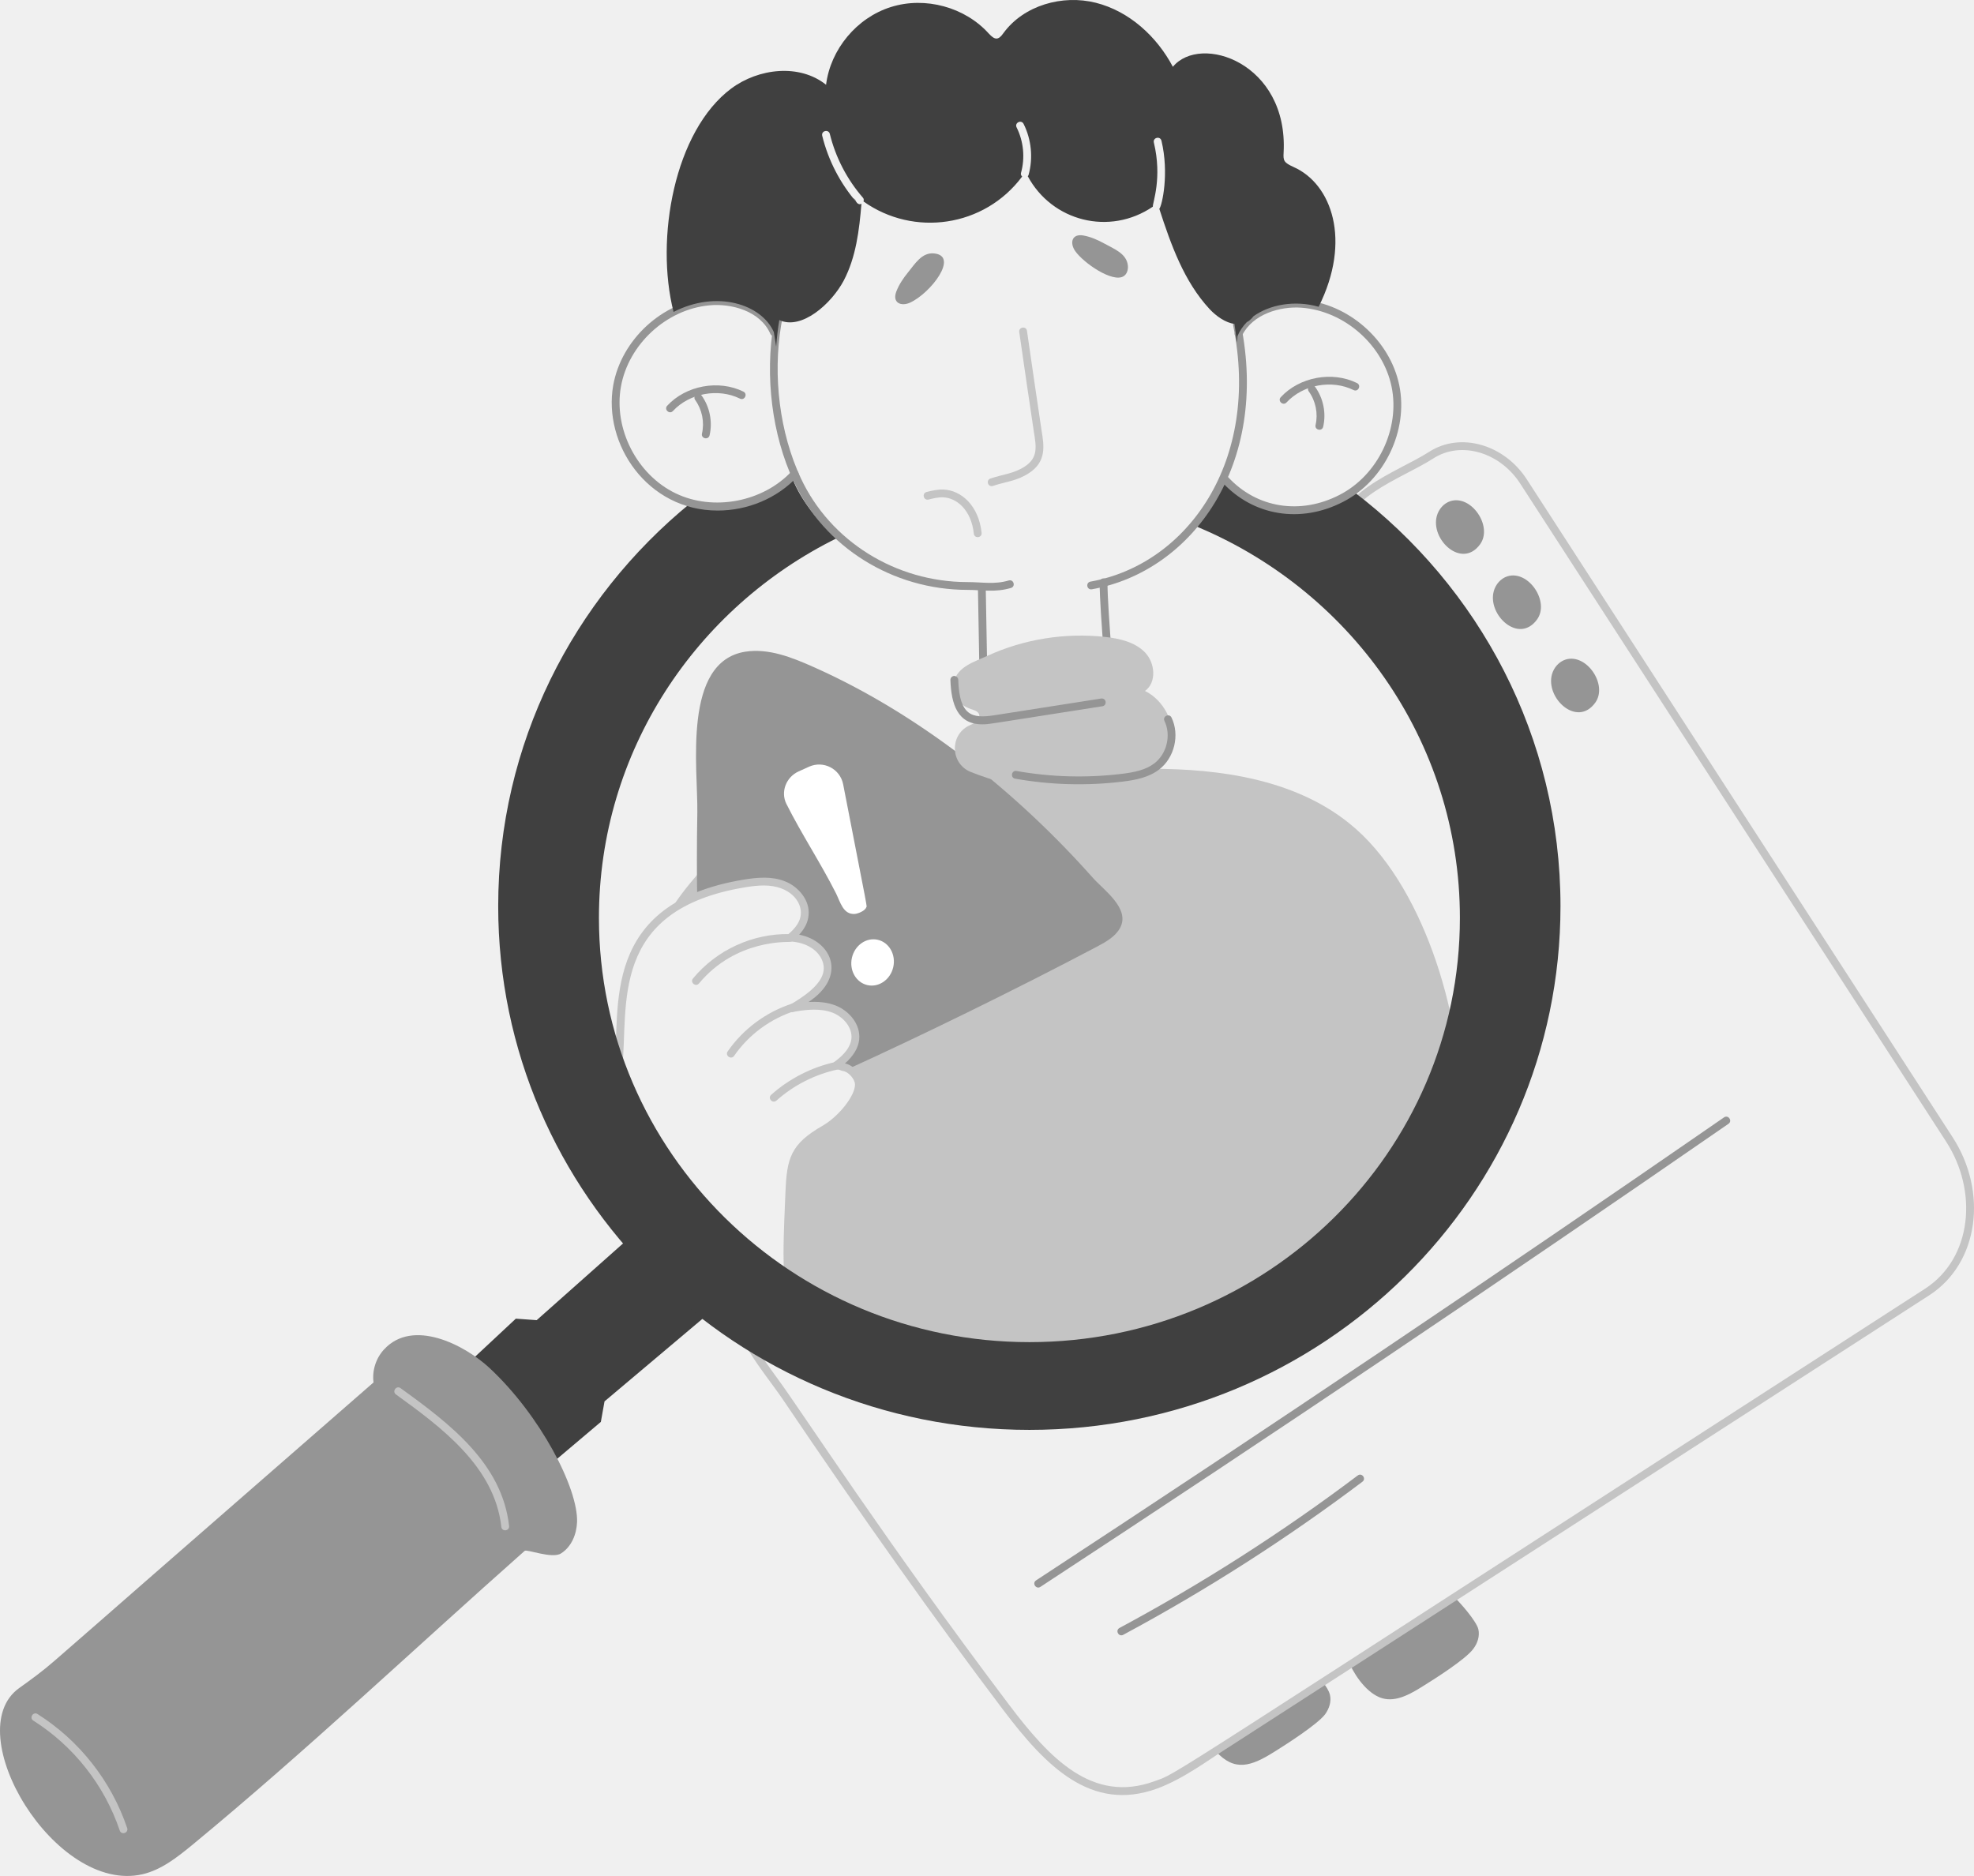
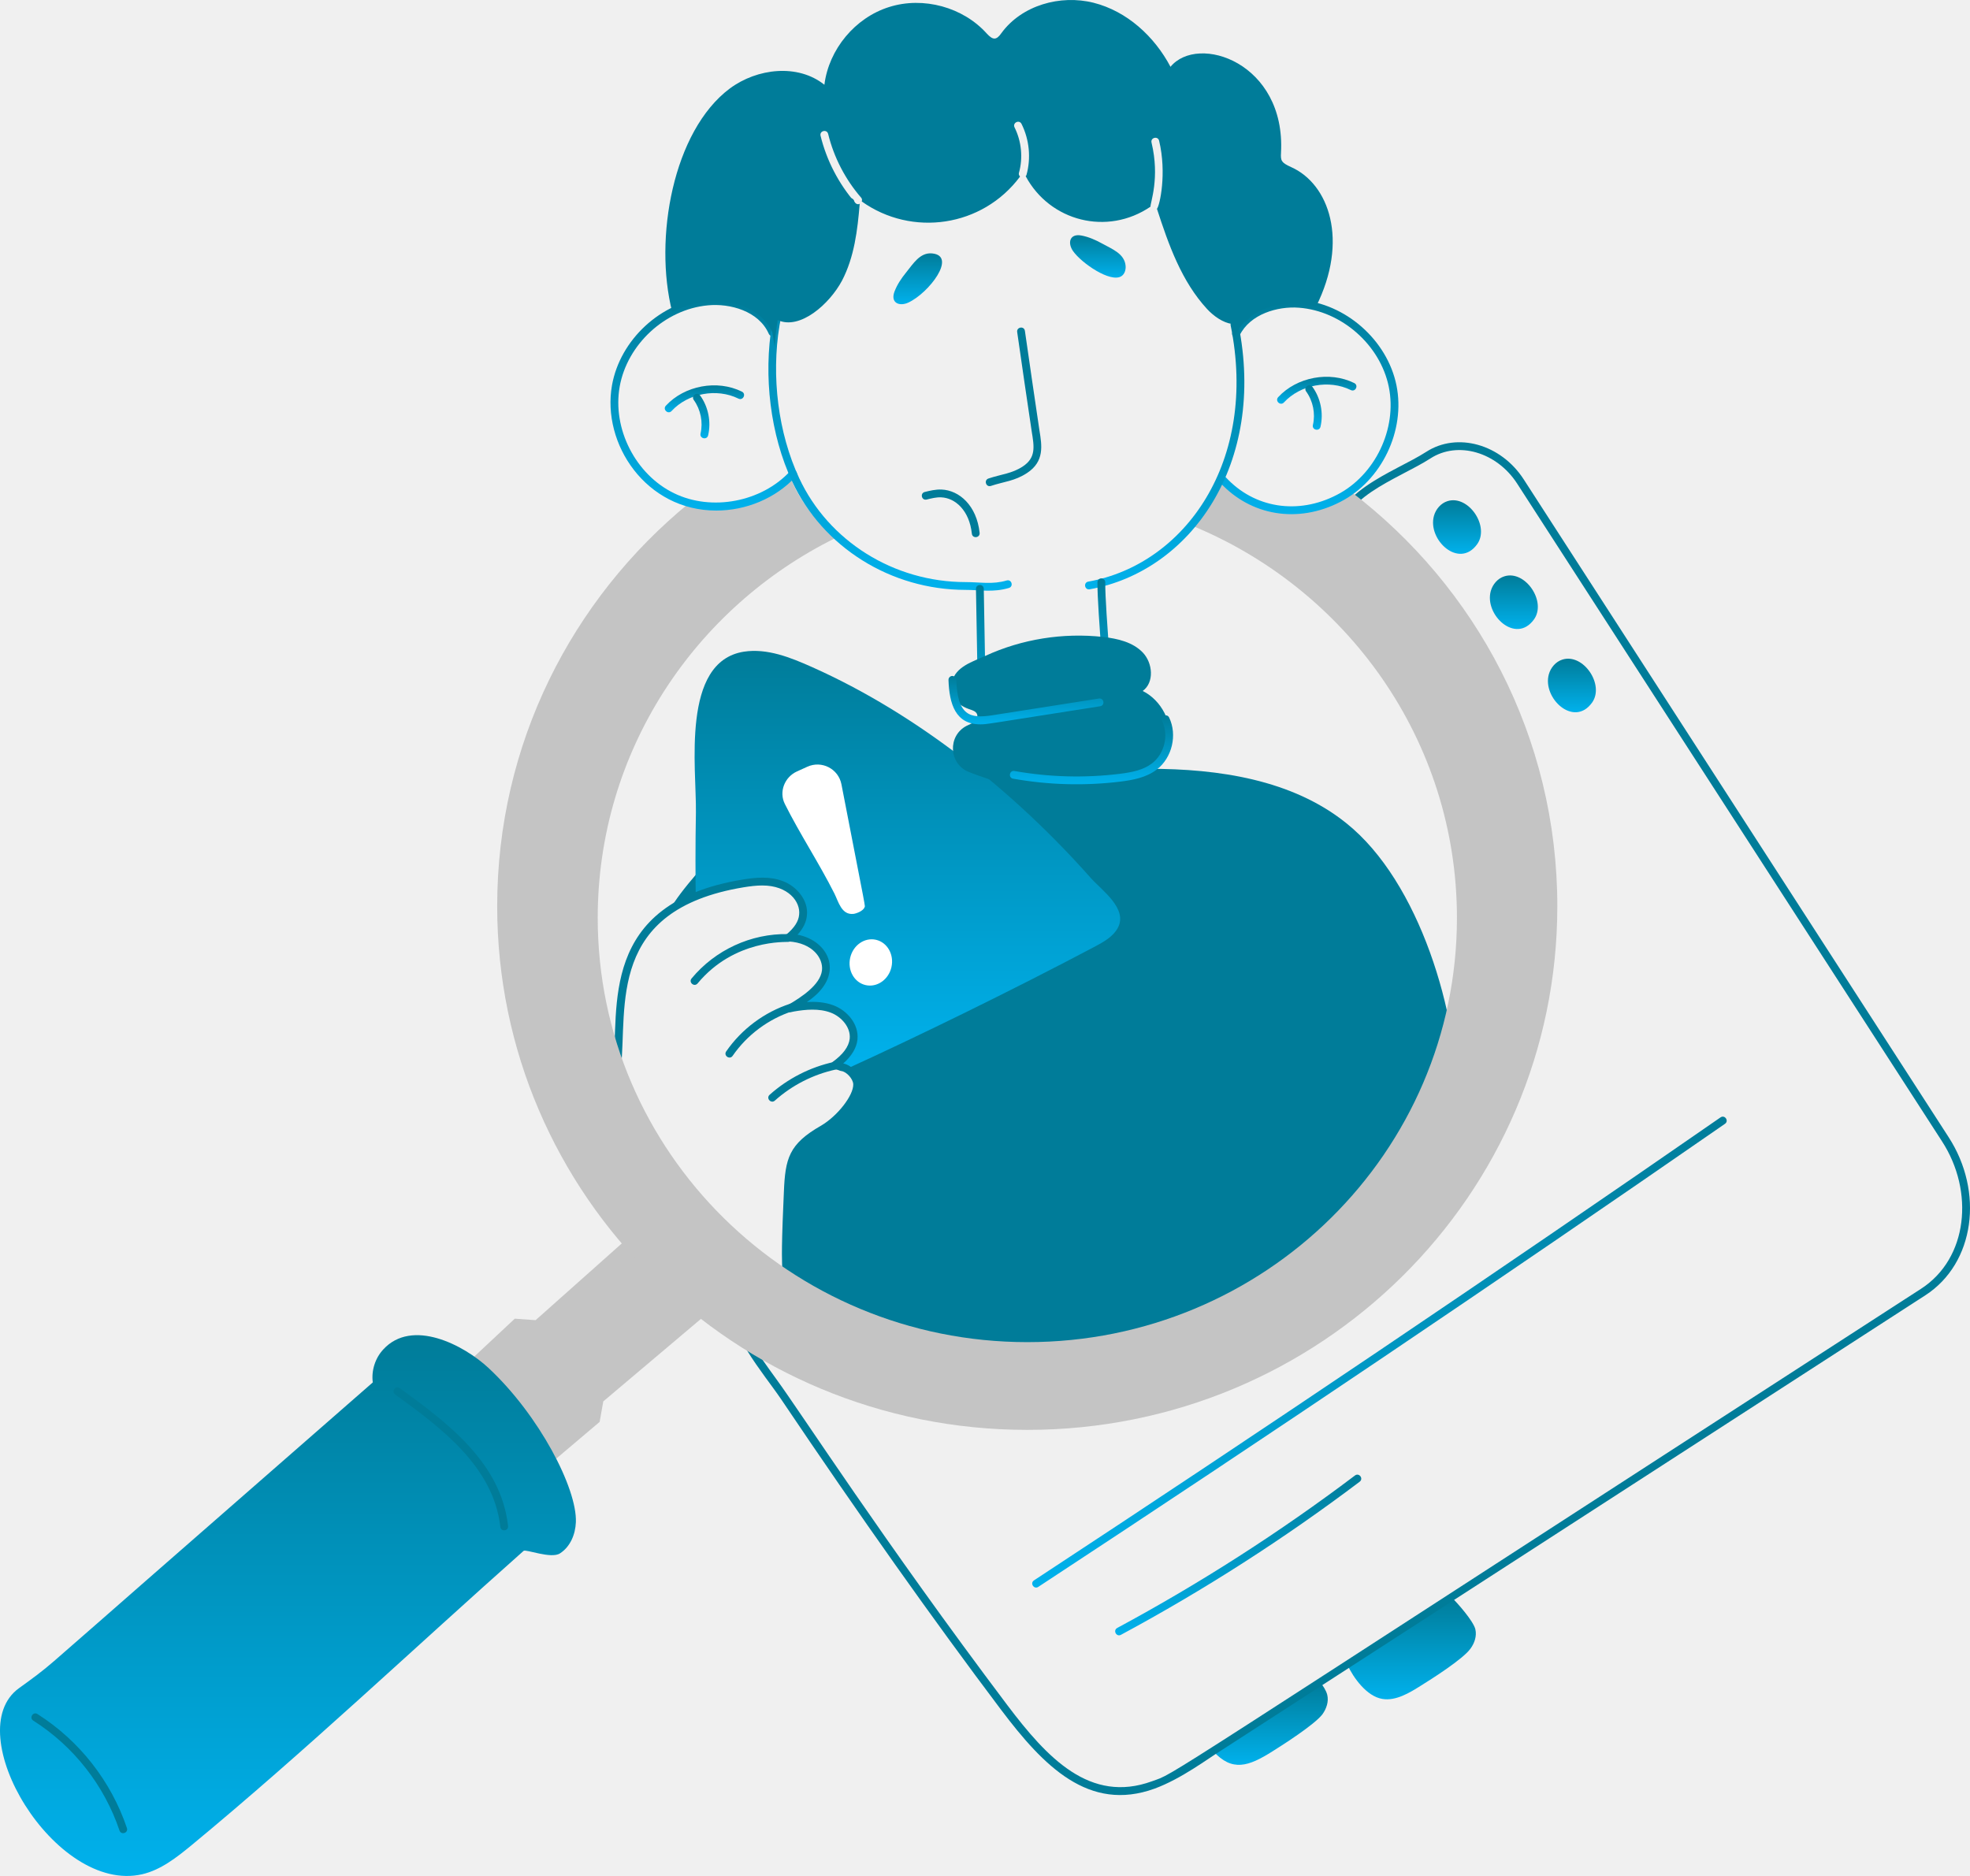
- <svg xmlns="http://www.w3.org/2000/svg" width="262" height="249" viewBox="0 0 262 249" fill="none">
-   <g clip-path="url(#clip0_1619_223)">
-     <path d="M85.142 162.869L71.232 175.228L68.464 175.029L61.137 181.869L72.496 194.859L79.749 188.73L80.235 186.008L95.17 173.417L85.142 162.869Z" fill="#404040" />
-     <path d="M19.266 209.935C18.38 210.735 7.391 220.303 7.183 220.484C5.667 221.81 4.151 222.909 2.532 224.069C-5.55 229.88 7.292 251.438 18.913 248.773C21.404 248.192 23.501 246.535 25.474 244.919C40.65 232.401 54.914 218.889 69.633 205.853C69.903 205.583 73.287 206.951 74.471 206.184C75.841 205.314 76.526 203.657 76.589 202.04C76.761 197.584 71.74 187.88 64.983 181.585C61.661 178.497 54.789 174.953 50.969 179.118C49.889 180.279 49.37 181.936 49.578 183.491C48.748 184.216 47.938 184.921 47.107 185.646L19.266 209.935Z" fill="#959595" />
-     <path d="M66.539 202.66C65.65 194.699 58.646 189.488 52.555 185.09C51.999 184.689 52.61 183.848 53.163 184.25C59.651 188.933 66.639 194.215 67.569 202.545C67.646 203.227 66.612 203.348 66.539 202.66Z" fill="#C4C4C4" />
-     <path d="M15.893 242.969C13.863 236.958 9.79 231.78 4.427 228.382C3.843 228.015 4.411 227.141 4.983 227.508C10.546 231.031 14.77 236.404 16.878 242.636C17.097 243.286 16.113 243.617 15.893 242.968L15.893 242.969Z" fill="#C4C4C4" />
-     <path d="M175.87 227.551C174.813 228.918 170.696 231.543 169.226 232.463C166.036 234.476 163.865 235.205 161.336 232.422C161.55 232.284 175.275 223.424 175.557 223.24C175.952 223.779 176.346 224.318 176.513 224.939C176.741 225.852 176.409 226.805 175.87 227.551Z" fill="#959595" />
-     <path d="M195.552 218.847C194.55 220.232 190.365 222.879 188.908 223.779C187.517 224.649 185.649 225.811 183.842 225.5C181.786 225.168 180.001 222.723 179.17 220.92L193.018 211.987C193.831 212.756 195.951 215.165 196.216 216.257C196.423 217.148 196.112 218.101 195.551 218.847L195.552 218.847Z" fill="#959595" />
-     <path d="M133.144 226.951C124.014 214.855 114.44 201.364 103.875 185.708C101.6 182.347 96.243 176.192 97.963 173.505C98.725 172.319 100.631 172.05 103.784 172.683C104.461 172.819 104.25 173.836 103.581 173.699C95.859 172.152 98.29 176.272 103.22 183.013C106.627 187.659 117.423 204.401 133.971 226.328C139.276 233.345 144.971 239.422 153.208 236.432C156.618 235.179 150.533 238.77 255.499 171.055C261.728 167.028 262.599 158.136 258.272 151.483L201.76 64.17C199.045 59.993 193.882 58.504 190.248 60.843C185.891 63.649 177.616 66.165 178.541 71.868C178.647 72.532 177.631 72.732 177.516 72.034C176.453 65.484 185.444 62.708 189.685 59.972C193.798 57.321 199.607 58.951 202.633 63.606L259.145 150.919C263.863 158.175 262.666 167.655 256.063 171.925L162.449 232.317C160.62 233.441 157.145 236.09 153.563 237.405C144.797 240.582 138.783 234.411 133.144 226.95V226.951Z" fill="#C4C4C4" />
-     <path d="M205.987 89.498C206.236 88.608 206.911 87.822 207.794 87.546C210.569 86.677 213.443 90.899 211.728 93.272C209.318 96.605 205.1 92.668 205.987 89.498Z" fill="#959595" />
-     <path d="M198.266 78.448C198.515 77.558 199.19 76.772 200.073 76.496C202.848 75.627 205.723 79.849 204.007 82.222C201.598 85.555 197.38 81.619 198.266 78.449V78.448Z" fill="#959595" />
-     <path d="M190.708 68.467C190.957 67.578 191.632 66.791 192.515 66.515C195.29 65.646 198.164 69.868 196.449 72.241C194.039 75.574 189.821 71.638 190.708 68.468V68.467Z" fill="#959595" />
-     <path d="M193.829 146.394C193.672 156.814 190.019 164.356 177.115 171.325C167.005 176.755 156.562 177.605 145.495 179.284C133.952 181.066 121.723 181.709 110.678 177.211C108.27 176.216 105.986 175.015 103.744 173.709C104.657 173.419 104.657 172.776 104.512 171.864C104.326 170.561 104.736 158.99 104.762 158.228C104.948 153.772 105.447 152.135 109.474 149.855C111.671 148.566 114.058 145.685 114.001 143.907C113.944 142.876 112.841 141.731 111.925 141.648C111.654 141.524 111.343 141.42 111.032 141.379C112.215 140.529 113.357 139.368 113.523 137.938C113.71 136.197 112.361 134.581 110.72 133.938C109.101 133.316 107.253 133.441 105.551 133.731C105.385 133.772 105.24 133.814 105.073 133.835C106.957 132.753 109.573 131.002 109.828 128.861C110.053 126.998 108.43 124.642 104.907 124.447C105.862 123.639 106.693 122.665 106.797 121.463C107.004 119.743 105.634 118.105 104.014 117.463C102.374 116.82 100.568 116.986 98.823 117.256C95.404 117.809 91.92 118.91 89.045 120.84C90.316 118.311 94.98 113.359 96.457 111.722C103.694 103.722 115.112 102.575 125.19 101.649C133.683 100.815 144 102.066 152.803 102.043C162.042 102.043 171.841 103.473 179.046 109.255C188.842 117.054 193.982 134.737 193.828 146.393L193.829 146.394Z" fill="#C4C4C4" />
-     <path d="M148.652 123.183C148.028 124.322 146.804 125.006 145.641 125.628C134.5 131.508 121.956 137.617 112.589 141.876C112.382 141.752 112.153 141.668 111.925 141.648C111.654 141.524 111.344 141.42 111.032 141.379C112.215 140.529 113.357 139.368 113.523 137.938C113.71 136.197 112.361 134.581 110.72 133.938C109.101 133.316 107.253 133.441 105.551 133.731C105.385 133.772 105.24 133.814 105.074 133.835C106.957 132.753 109.574 131.002 109.828 128.861C110.053 126.998 108.43 124.642 104.907 124.447C105.863 123.639 106.693 122.665 106.797 121.463C107.004 119.743 105.634 118.105 104.014 117.463C101.059 116.305 95.383 117.799 92.533 118.996C92.488 116.9 92.473 111.995 92.554 107.825C92.637 102.002 90.54 87.826 98.927 86.499C102.041 86.023 105.135 87.266 108.02 88.552C121.947 94.751 134.932 105.102 145.08 116.55C146.534 118.167 150.062 120.634 148.651 123.183H148.652Z" fill="#959595" />
-     <path d="M114.979 120.423C115.063 120.151 115.334 121.675 111.907 104.099C111.503 102.039 109.284 100.902 107.368 101.771C106.911 101.976 106.453 102.186 105.996 102.392C104.348 103.135 103.569 105.094 104.377 106.706C106.375 110.696 108.92 114.538 110.966 118.588C111.516 119.685 111.909 121.446 113.478 121.305C113.853 121.273 114.811 120.921 114.979 120.423Z" fill="white" />
-     <path d="M118.557 128.372C118.178 130.032 116.639 131.1 115.125 130.753C113.61 130.41 112.693 128.78 113.072 127.121C113.451 125.461 114.986 124.392 116.504 124.74C118.018 125.087 118.936 126.713 118.557 128.372Z" fill="white" />
-     <path d="M87.679 165.064C84.336 162.577 81.017 159.799 80.338 155.635C79.627 151.273 81.107 145.882 81.552 141.65C82.383 133.919 79.504 119.915 98.737 116.749C100.542 116.455 102.45 116.282 104.205 116.988C105.89 117.643 107.557 119.458 107.312 121.524C107.235 122.396 106.825 123.235 106.067 124.061C110.316 124.866 112.544 129.518 107.31 133.002C108.48 132.932 109.73 133.006 110.9 133.459C112.624 134.124 114.254 135.896 114.037 137.994C113.909 139.1 113.275 140.159 112.15 141.153C113.318 141.384 114.484 142.705 114.518 143.893C114.54 144.691 114.208 145.42 113.916 145.966C112.951 147.758 111.505 149.257 109.731 150.302C105.931 152.463 105.471 153.824 105.291 158.258L105.218 159.936C104.914 166.861 105.073 167.666 105.07 168.233C105.131 170.022 105.19 171.713 102.314 171.893C97.01 172.23 91.882 168.21 87.68 165.065L87.679 165.064ZM101.389 117.53C100.564 117.53 99.725 117.637 98.905 117.771C80.703 120.768 83.454 133.59 82.586 141.759C82.121 146.086 80.689 151.348 81.364 155.469C82.061 159.759 85.883 162.312 88.991 164.75C92.802 167.602 97.563 171.139 102.249 170.858C104.117 170.741 104.096 170.118 104.031 168.269C104.035 167.728 103.876 166.764 104.181 159.89L104.252 158.215C104.434 153.764 104.909 151.851 109.21 149.404C111.411 148.108 113.522 145.377 113.479 143.923C113.459 143.201 112.569 142.227 111.87 142.157C111.813 142.152 111.76 142.137 111.709 142.115C111.062 141.828 110.637 141.99 110.519 141.511C110.466 141.305 110.545 141.088 110.72 140.964C112.115 139.963 112.884 138.926 113.005 137.882C113.168 136.322 111.848 134.935 110.526 134.425C108.926 133.803 107.07 134.004 105.635 134.25C105.428 134.252 104.802 134.595 104.581 134.021C104.492 133.786 104.587 133.519 104.806 133.392C106.603 132.341 109.091 130.717 109.319 128.801C109.507 127.204 108.08 125.153 104.879 124.96C104.41 124.932 104.216 124.345 104.577 124.046C105.645 123.152 106.203 122.293 106.28 121.418C106.484 119.686 104.831 117.531 101.39 117.531L101.389 117.53Z" fill="#C4C4C4" />
-     <path d="M91.98 129.87C95.115 126.095 99.879 123.886 104.824 123.983C105.503 123.996 105.493 125.019 104.813 125.019C104.606 125.067 97.677 124.631 92.778 130.531C92.337 131.058 91.544 130.397 91.98 129.869V129.87Z" fill="#C4C4C4" />
-     <path d="M102.356 145.313C104.783 143.15 107.747 141.641 110.931 140.95C111.601 140.805 111.821 141.817 111.149 141.962C108.143 142.615 105.34 144.042 103.05 146.086C102.542 146.536 101.844 145.774 102.356 145.313Z" fill="#C4C4C4" />
-     <path d="M96.582 139.555C98.638 136.586 101.665 134.337 105.106 133.222C105.767 133.016 106.075 133.997 105.426 134.207C102.201 135.252 99.364 137.361 97.438 140.143C97.047 140.706 96.193 140.121 96.582 139.554V139.555Z" fill="#C4C4C4" />
-     <path d="M179.586 65.195C174.392 68.866 167.238 68.666 162.645 63.703L162.853 61.236C161.794 64.428 160.195 67.246 158.181 69.63C179.046 78.023 193.766 98.23 193.766 121.835C193.766 152.921 168.188 178.144 136.63 178.144C105.072 178.144 79.494 152.922 79.494 121.835C79.494 99.763 92.367 80.655 111.114 71.412C107.956 68.803 105.792 65.357 105.093 63.267C101.647 66.688 96.311 68.034 91.661 66.77C76.048 79.516 66.124 98.748 66.124 120.28C66.124 158.662 97.682 189.791 136.63 189.791C175.579 189.791 207.116 158.662 207.116 120.28C207.116 97.836 196.34 77.898 179.586 65.195L179.586 65.195Z" fill="#404040" />
-     <path d="M164.625 39.876L163.677 31.239C163.6 30.564 164.633 30.436 164.706 31.126L165.655 39.763C165.733 40.442 164.699 40.567 164.625 39.876Z" fill="#007C99" />
-     <path d="M95.252 67.767C85.911 67.767 80.005 58.916 81.392 51.136C82.471 45.08 87.9 40.077 94.021 39.499C97.365 39.168 101.655 40.4 103.182 43.868C103.46 44.499 102.507 44.909 102.233 44.285C100.909 41.289 97.083 40.235 94.121 40.531C88.446 41.067 83.416 45.704 82.414 51.318C81.417 56.917 84.533 63.002 89.665 65.475C94.66 67.897 101.286 66.635 105.086 62.542C105.56 62.04 106.312 62.748 105.848 63.247C103.121 66.184 99.184 67.767 95.252 67.767Z" fill="#959595" />
-     <path d="M162.263 64.054C161.794 63.55 162.566 62.847 163.025 63.352C166.817 67.447 172.613 68.366 177.79 65.687C182.87 63.092 185.842 56.929 184.703 51.35C183.564 45.777 178.42 41.26 172.739 40.842C169.921 40.626 166.237 41.69 164.856 44.532C164.557 45.146 163.622 44.696 163.923 44.078C165.523 40.783 169.543 39.566 172.816 39.808C178.943 40.259 184.493 45.132 185.721 51.144C186.948 57.162 183.744 63.811 178.266 66.609C172.606 69.534 166.34 68.458 162.263 64.054Z" fill="#959595" />
-     <path d="M128.412 78.297C118.481 78.292 109.426 72.638 105.344 63.895C99.566 51.518 101.549 32.843 112.855 26.377C113.441 26.031 113.97 26.935 113.37 27.276C102.539 33.472 100.698 51.489 106.285 63.458C110.197 71.838 118.882 77.256 128.412 77.261C130.381 77.261 131.998 77.607 133.881 77.048C134.546 76.853 134.834 77.847 134.177 78.041C132.074 78.66 130.361 78.297 128.411 78.297L128.412 78.297Z" fill="#959595" />
-     <path d="M144.733 77.199C157.642 74.898 167.335 61.161 163.67 43.196C163.534 42.523 164.548 42.32 164.688 42.989C168.486 61.625 158.312 75.832 144.916 78.219C144.236 78.332 144.061 77.32 144.734 77.199L144.733 77.199Z" fill="#959595" />
-     <path d="M130.164 98.608C130.087 94.708 129.802 78.409 129.798 78.177C129.784 77.49 130.827 77.466 130.836 78.157C130.84 78.392 131.125 94.694 131.202 98.588C131.216 99.276 130.179 99.3 130.164 98.608Z" fill="#959595" />
-     <path d="M147.109 97.013C147.122 93.057 145.937 81.288 145.954 77.287C145.956 77.002 146.187 76.771 146.473 76.771H146.475C146.761 76.772 146.994 77.004 146.992 77.291C146.976 81.201 148.164 93.044 148.148 97.017C148.143 97.71 147.105 97.698 147.11 97.013L147.109 97.013Z" fill="#959595" />
-     <path d="M169.995 52.712C172.479 50.029 176.824 49.225 180.106 50.843C180.723 51.147 180.263 52.079 179.648 51.772C176.759 50.348 172.939 51.057 170.757 53.415C170.299 53.919 169.525 53.218 169.995 52.712Z" fill="#959595" />
-     <path d="M174.61 56.408C174.961 54.889 174.627 53.227 173.71 51.96C173.31 51.401 174.152 50.798 174.553 51.353C175.64 52.859 176.04 54.835 175.619 56.642C175.467 57.308 174.454 57.077 174.61 56.408L174.61 56.408Z" fill="#959595" />
-     <path d="M88.558 53.849C91.04 51.165 95.386 50.363 98.667 51.98C99.284 52.284 98.823 53.214 98.209 52.909C95.322 51.485 91.502 52.193 89.32 54.55C88.862 55.054 88.089 54.355 88.558 53.848V53.849Z" fill="#959595" />
-     <path d="M93.17 57.546C93.521 56.027 93.186 54.364 92.272 53.097C91.872 52.539 92.714 51.934 93.115 52.492C94.2 53.998 94.599 55.974 94.179 57.778C94.026 58.446 93.014 58.214 93.169 57.546H93.17Z" fill="#959595" />
-     <path d="M131.461 63.512C133.199 62.934 134.583 62.868 136.031 61.91C137.787 60.752 137.548 59.298 137.215 57.285C137.104 56.606 135.442 45.273 135.279 44.064C135.189 43.401 136.208 43.225 136.308 43.927C136.468 45.116 138.149 56.571 138.239 57.117C138.573 59.148 138.92 61.248 136.602 62.775C134.959 63.863 133.523 63.918 131.789 64.496C131.135 64.714 130.812 63.73 131.461 63.513V63.512Z" fill="#C4C4C4" />
-     <path d="M123.962 33.637C127.321 33.945 123.563 38.889 120.798 40.165C119.611 40.712 118.396 40.204 118.96 38.709C119.312 37.778 119.881 36.939 120.5 36.177C121.449 35.011 122.347 33.488 123.962 33.636V33.637Z" fill="#959595" />
-     <path d="M149.7 35.288C149.744 35.809 149.575 36.387 149.132 36.664C147.682 37.572 143.822 34.918 142.706 33.322C141.958 32.252 142.246 30.969 143.82 31.262C144.8 31.444 145.727 31.856 146.586 32.331C147.903 33.059 149.563 33.674 149.7 35.288Z" fill="#959595" />
-     <path d="M171.697 22.171C170.396 21.581 170.306 21.326 170.368 20.264C171.011 8.324 159.326 4.429 155.669 8.866C153.531 4.825 149.876 1.489 145.454 0.369C141.011 -0.75 135.883 0.701 133.185 4.39C132.499 5.383 132.035 5.308 131.254 4.473C128.099 0.95 122.804 -0.501 118.257 0.929C113.731 2.338 110.222 6.545 109.641 11.25C106.111 8.431 100.693 9.053 97.06 11.747C89.517 17.373 86.917 31.663 89.399 41.404C95.164 38.444 101.087 40.401 102.707 44.078L103.019 46.005C103.102 44.865 103.227 43.684 103.434 42.482C106.384 43.855 110.34 40.34 111.987 37.239C113.62 34.119 114.047 30.542 114.336 27.038C114.273 27.064 114.215 27.109 114.147 27.109C114.003 27.109 113.858 27.048 113.756 26.931C111.536 24.383 109.936 21.302 109.129 18.022C108.969 17.355 109.969 17.112 110.139 17.774C110.905 20.895 112.428 23.826 114.539 26.25C114.663 26.393 114.663 26.573 114.608 26.74C121.267 31.477 130.651 30.156 135.664 23.434C135.539 23.306 135.459 23.142 135.51 22.958C136.07 20.967 135.859 18.763 134.93 16.911C134.623 16.296 135.554 15.837 135.859 16.448C136.901 18.526 137.138 21.002 136.512 23.237C136.494 23.299 136.445 23.337 136.409 23.386C139.624 29.376 147.258 31.342 153.009 27.433C152.973 26.888 154.282 23.647 153.147 18.923C152.986 18.256 153.996 18.015 154.156 18.682C155.192 22.995 154.248 27.269 153.87 27.72C155.424 32.506 157.147 37.359 160.547 41.029C161.42 41.962 162.644 42.832 163.848 42.998C163.879 43.221 164.181 45.433 164.181 45.465L164.243 44.615C164.534 43.91 164.97 43.289 165.489 42.75C165.712 42.676 166.084 42.332 166.319 42.045C166.319 42.025 166.34 42.004 166.361 41.983C168.505 40.44 171.817 39.805 175.018 40.719C179.426 31.921 176.751 24.407 171.696 22.17L171.697 22.171Z" fill="#404040" />
-     <path d="M149.959 104.115C152.721 103.726 155.093 101.399 155.54 98.654C155.987 95.904 154.467 92.953 151.974 91.712C153.537 90.585 153.319 88.007 151.986 86.612C150.65 85.222 148.627 84.759 146.71 84.544C141.39 83.956 135.91 84.82 131.048 87.053C129.366 87.828 127.059 88.481 126.609 90.54C126.223 92.284 127.218 93.541 128.855 94.112C129.269 94.258 129.773 94.38 129.939 94.785C130.082 95.142 129.871 95.56 129.57 95.803C129.265 96.046 128.888 96.167 128.542 96.346C125.992 97.669 126.181 101.419 128.863 102.472C134.554 104.714 140.188 105.561 146.236 104.637" fill="#C4C4C4" />
-     <path d="M130.352 96.141C127.087 96.141 126.247 93.451 126.145 90.252C126.137 89.967 126.362 89.727 126.648 89.718C126.92 89.731 127.173 89.934 127.183 90.22C127.332 94.995 129.005 95.395 131.942 94.943L146.152 92.717C146.855 92.628 146.975 93.636 146.315 93.741C130.423 96.228 131.254 96.141 130.352 96.141Z" fill="#959595" />
-     <path d="M129.251 70.832C128.927 67.758 127.046 66.089 125.176 66.013C124.524 65.981 123.875 66.148 123.238 66.306C122.562 66.462 122.33 65.46 122.99 65.3C123.667 65.133 124.426 64.947 125.218 64.977C127.589 65.075 129.899 67.108 130.285 70.723C130.354 71.41 129.324 71.517 129.251 70.832Z" fill="#C4C4C4" />
-     <path d="M137.52 209.762C168.058 189.754 198.777 169.079 228.821 148.312C229.393 147.924 229.974 148.777 229.414 149.165C199.36 169.936 168.633 190.615 138.087 210.629C137.524 211.002 136.935 210.143 137.52 209.762Z" fill="#959595" />
-     <path d="M148.59 216.079C159.597 210.166 170.233 203.358 180.204 195.843C180.754 195.431 181.376 196.257 180.829 196.671C170.817 204.216 160.136 211.054 149.08 216.992C148.482 217.314 147.979 216.406 148.59 216.079V216.079Z" fill="#959595" />
-     <path d="M134.738 103.355C134.058 103.236 134.25 102.21 134.92 102.335C139.519 103.149 144.198 103.277 148.839 102.72C150.648 102.502 152.081 102.182 153.206 101.325C154.873 100.054 155.465 97.58 154.555 95.694C154.257 95.076 155.195 94.629 155.492 95.245C156.607 97.558 155.881 100.59 153.835 102.149C152.448 103.207 150.674 103.543 148.965 103.749C144.227 104.321 139.446 104.19 134.738 103.355Z" fill="#959595" />
+ <svg xmlns="http://www.w3.org/2000/svg" width="420" height="400" viewBox="0 0 420 400" fill="none">
+   <g clip-path="url(#clip0_2558_85126)">
+     <path d="M136.488 261.637L114.189 281.49L109.752 281.172L98.006 292.16L116.215 313.028L127.841 303.182L128.621 298.808L152.562 278.582L136.488 261.637Z" fill="#C4C4C4" />
+     <path d="M30.884 337.246C29.464 338.53 11.848 353.901 11.514 354.192C9.084 356.322 6.655 358.087 4.059 359.951C-8.898 369.286 11.69 403.917 30.319 399.635C34.312 398.703 37.673 396.041 40.836 393.444C65.165 373.335 88.03 351.629 111.626 330.687C112.059 330.255 117.483 332.452 119.381 331.22C121.577 329.823 122.676 327.16 122.776 324.562C123.052 317.405 115.003 301.816 104.171 291.703C98.847 286.742 87.831 281.049 81.706 287.74C79.975 289.605 79.144 292.267 79.477 294.765C78.146 295.93 76.847 297.062 75.516 298.227L30.884 337.246Z" fill="url(#paint0_linear_2558_85126)" />
+     <path d="M106.665 325.56C105.241 312.771 94.012 304.399 84.249 297.334C83.357 296.69 84.336 295.34 85.224 295.985C95.623 303.508 106.826 311.992 108.316 325.374C108.441 326.47 106.783 326.665 106.665 325.56Z" fill="#007C99" />
+     <path d="M25.477 390.312C22.224 380.657 15.694 372.337 7.097 366.88C6.161 366.291 7.07 364.886 7.988 365.475C16.907 371.134 23.677 379.766 27.057 389.778C27.407 390.822 25.829 391.353 25.478 390.31L25.477 390.312Z" fill="#007C99" />
+     <path d="M281.929 365.544C280.235 367.741 273.635 371.957 271.278 373.435C266.164 376.669 262.684 377.84 258.631 373.369C258.973 373.148 280.975 358.915 281.428 358.62C282.061 359.486 282.693 360.351 282.96 361.349C283.326 362.815 282.793 364.346 281.929 365.544Z" fill="url(#paint1_linear_2558_85126)" />
+     <path d="M313.479 351.561C311.874 353.786 305.165 358.04 302.828 359.486C300.599 360.883 297.604 362.748 294.707 362.249C291.412 361.716 288.551 357.788 287.219 354.891L309.418 340.542C310.722 341.777 314.119 345.647 314.543 347.401C314.876 348.832 314.377 350.363 313.478 351.562L313.479 351.561Z" fill="url(#paint2_linear_2558_85126)" />
+     <path d="M213.437 364.58C198.801 345.149 183.454 323.477 166.518 298.326C162.871 292.928 154.283 283.039 157.04 278.723C158.262 276.818 161.318 276.387 166.371 277.402C167.456 277.621 167.119 279.256 166.046 279.035C153.668 276.55 157.564 283.168 165.467 293.997C170.93 301.46 188.235 328.355 214.763 363.579C223.268 374.852 232.396 384.614 245.601 379.81C251.068 377.798 241.312 383.566 409.579 274.788C419.564 268.318 420.961 254.033 414.025 243.347L323.433 103.085C319.081 96.374 310.803 93.982 304.978 97.74C297.993 102.248 284.729 106.29 286.212 115.45C286.38 116.517 284.753 116.839 284.568 115.717C282.864 105.195 297.276 100.736 304.075 96.341C310.669 92.082 319.982 94.701 324.831 102.179L415.423 242.44C422.987 254.097 421.068 269.326 410.483 276.185L260.415 373.2C257.483 375.006 251.911 379.262 246.17 381.373C232.117 386.478 222.477 376.564 213.437 364.579V364.58Z" fill="#007C99" />
+     <path d="M330.209 143.773C330.608 142.343 331.69 141.08 333.106 140.637C337.554 139.24 342.162 146.023 339.412 149.835C335.549 155.189 328.787 148.865 330.209 143.773Z" fill="url(#paint3_linear_2558_85126)" />
+     <path d="M317.832 126.022C318.231 124.592 319.313 123.329 320.729 122.886C325.177 121.489 329.785 128.272 327.035 132.084C323.172 137.438 316.41 131.115 317.832 126.023V126.022Z" fill="url(#paint4_linear_2558_85126)" />
+     <path d="M305.715 109.988C306.114 108.559 307.196 107.296 308.611 106.852C313.06 105.456 317.668 112.239 314.918 116.051C311.055 121.405 304.293 115.082 305.715 109.99V109.988Z" fill="url(#paint5_linear_2558_85126)" />
+     <path d="M310.718 235.171C310.467 251.91 304.612 264.026 283.926 275.222C267.719 283.943 250.978 285.309 233.238 288.006C214.733 290.869 195.13 291.902 177.424 284.677C173.563 283.079 169.902 281.148 166.308 279.05C167.772 278.585 167.772 277.552 167.539 276.087C167.24 273.994 167.898 255.405 167.94 254.181C168.238 247.023 169.038 244.394 175.494 240.73C179.015 238.661 182.841 234.032 182.75 231.176C182.658 229.52 180.891 227.68 179.422 227.547C178.989 227.347 178.49 227.181 177.991 227.115C179.887 225.749 181.718 223.885 181.985 221.587C182.284 218.791 180.121 216.194 177.491 215.162C174.895 214.163 171.934 214.363 169.204 214.829C168.939 214.895 168.706 214.962 168.439 214.995C171.458 213.258 175.653 210.445 176.061 207.006C176.421 204.013 173.82 200.229 168.172 199.915C169.704 198.616 171.035 197.052 171.201 195.121C171.533 192.358 169.338 189.727 166.741 188.696C164.111 187.663 161.216 187.93 158.42 188.362C152.939 189.251 147.353 191.021 142.744 194.121C144.782 190.058 152.258 182.104 154.626 179.473C166.228 166.621 184.532 164.779 200.687 163.292C214.301 161.952 230.84 163.962 244.953 163.924C259.763 163.924 275.472 166.222 287.02 175.511C302.724 188.038 310.964 216.445 310.717 235.17L310.718 235.171Z" fill="#007C99" />
+     <path d="M238.296 197.884C237.297 199.714 235.334 200.814 233.471 201.812C215.611 211.259 195.502 221.071 180.487 227.913C180.154 227.714 179.787 227.58 179.421 227.547C178.988 227.348 178.49 227.181 177.99 227.115C179.887 225.749 181.717 223.885 181.984 221.587C182.284 218.791 180.12 216.195 177.491 215.162C174.895 214.163 171.933 214.364 169.204 214.829C168.938 214.895 168.705 214.963 168.439 214.996C171.458 213.258 175.652 210.446 176.06 207.006C176.421 204.014 173.82 200.229 168.172 199.915C169.703 198.617 171.034 197.052 171.201 195.121C171.533 192.358 169.337 189.727 166.74 188.696C162.003 186.836 152.904 189.236 148.335 191.159C148.263 187.791 148.239 179.912 148.368 173.213C148.502 163.859 145.14 141.086 158.586 138.955C163.578 138.19 168.537 140.187 173.162 142.252C195.488 152.212 216.303 168.839 232.571 187.23C234.901 189.828 240.558 193.79 238.295 197.884H238.296Z" fill="url(#paint6_linear_2558_85126)" />
+     <path d="M184.317 193.451C184.452 193.015 184.886 195.462 179.392 167.228C178.745 163.919 175.188 162.093 172.117 163.488C171.384 163.818 170.65 164.156 169.917 164.486C167.275 165.68 166.027 168.827 167.322 171.416C170.525 177.826 174.605 183.998 177.884 190.504C178.766 192.266 179.396 195.095 181.911 194.869C182.512 194.817 184.048 194.251 184.317 193.451Z" fill="white" />
+     <path d="M190.053 206.221C189.445 208.887 186.977 210.602 184.55 210.045C182.122 209.494 180.652 206.876 181.26 204.21C181.868 201.544 184.329 199.827 186.762 200.386C189.189 200.944 190.66 203.555 190.053 206.221Z" fill="white" />
+     <path d="M140.554 265.163C135.195 261.168 129.874 256.705 128.785 250.016C127.646 243.009 130.018 234.348 130.732 227.55C132.064 215.131 127.449 192.635 158.281 187.55C161.173 187.076 164.232 186.798 167.046 187.933C169.747 188.986 172.419 191.9 172.026 195.219C171.902 196.62 171.246 197.968 170.03 199.295C176.842 200.587 180.414 208.061 172.023 213.657C173.898 213.545 175.903 213.664 177.779 214.392C180.541 215.46 183.154 218.307 182.807 221.678C182.602 223.455 181.585 225.154 179.781 226.753C181.654 227.122 183.523 229.245 183.578 231.153C183.613 232.436 183.08 233.606 182.613 234.484C181.066 237.363 178.748 239.771 175.904 241.449C169.813 244.921 169.075 247.107 168.786 254.231L168.669 256.925C168.182 268.05 168.438 269.342 168.432 270.254C168.529 273.128 168.624 275.844 164.015 276.134C155.512 276.675 147.291 270.217 140.555 265.164L140.554 265.163ZM162.532 188.804C161.209 188.804 159.863 188.976 158.55 189.191C129.371 194.005 133.78 214.603 132.39 227.726C131.644 234.676 129.347 243.13 130.43 249.749C131.547 256.642 137.674 260.742 142.657 264.659C148.767 269.241 156.399 274.922 163.91 274.472C166.904 274.283 166.871 273.281 166.767 270.312C166.773 269.443 166.518 267.894 167.008 256.852L167.121 254.161C167.413 247.01 168.174 243.938 175.068 240.007C178.597 237.924 181.981 233.538 181.913 231.201C181.881 230.042 180.454 228.478 179.332 228.364C179.241 228.357 179.157 228.333 179.075 228.298C178.038 227.836 177.356 228.096 177.168 227.326C177.083 226.997 177.21 226.648 177.49 226.448C179.726 224.84 180.958 223.175 181.153 221.497C181.413 218.992 179.297 216.763 177.178 215.944C174.613 214.945 171.639 215.268 169.339 215.663C169.006 215.666 168.003 216.218 167.648 215.295C167.505 214.917 167.658 214.489 168.009 214.284C170.89 212.596 174.879 209.988 175.244 206.909C175.545 204.344 173.258 201.05 168.126 200.74C167.375 200.693 167.064 199.751 167.642 199.27C169.354 197.835 170.248 196.454 170.372 195.049C170.699 192.267 168.05 188.805 162.533 188.805L162.532 188.804Z" fill="#007C99" />
+     <path d="M147.447 208.626C152.472 202.563 160.11 199.014 168.037 199.17C169.126 199.19 169.11 200.834 168.02 200.834C167.687 200.912 156.581 200.21 148.728 209.689C148.02 210.535 146.748 209.472 147.447 208.625V208.626Z" fill="#007C99" />
+     <path d="M164.082 233.435C167.973 229.959 172.724 227.536 177.827 226.425C178.902 226.192 179.254 227.818 178.178 228.051C173.358 229.101 168.866 231.393 165.194 234.677C164.38 235.399 163.261 234.175 164.082 233.435Z" fill="#007C99" />
+     <path d="M154.825 224.185C158.121 219.415 162.973 215.801 168.489 214.011C169.548 213.68 170.042 215.257 169.003 215.594C163.832 217.272 159.285 220.659 156.197 225.13C155.57 226.033 154.201 225.093 154.825 224.183V224.185Z" fill="#007C99" />
+     <path d="M287.886 104.732C279.559 110.629 268.091 110.308 260.728 102.334L261.061 98.372C259.364 103.499 256.801 108.027 253.572 111.856C287.02 125.339 310.617 157.8 310.617 195.719C310.617 245.657 269.614 286.175 219.025 286.175C168.436 286.175 127.433 245.658 127.433 195.719C127.433 160.263 148.068 129.567 178.122 114.719C173.058 110.528 169.589 104.991 168.47 101.635C162.945 107.129 154.392 109.292 146.936 107.261C121.909 127.736 106 158.631 106 193.222C106 254.88 156.588 304.885 219.025 304.885C281.461 304.885 332.017 254.88 332.017 193.222C332.017 157.166 314.743 125.139 287.885 104.731L287.886 104.732Z" fill="#C4C4C4" />
+     <path d="M263.902 64.058L262.382 50.184C262.258 49.099 263.914 48.893 264.032 50.002L265.553 63.876C265.678 64.967 264.02 65.168 263.902 64.058Z" fill="#007C99" />
+     <path d="M152.695 108.864C137.722 108.864 128.254 94.644 130.477 82.147C132.206 72.419 140.909 64.382 150.722 63.452C156.081 62.921 162.959 64.901 165.407 70.472C165.853 71.486 164.325 72.144 163.886 71.142C161.764 66.328 155.63 64.636 150.882 65.11C141.785 65.972 133.721 73.422 132.115 82.439C130.517 91.433 135.512 101.209 143.738 105.182C151.747 109.072 162.368 107.046 168.459 100.47C169.22 99.663 170.425 100.8 169.681 101.602C165.31 106.32 158.998 108.864 152.695 108.864Z" fill="url(#paint7_linear_2558_85126)" />
+     <path d="M260.117 102.899C259.365 102.088 260.602 100.96 261.339 101.77C267.417 108.349 276.709 109.825 285.007 105.522C293.151 101.353 297.916 91.452 296.09 82.49C294.264 73.538 286.018 66.281 276.911 65.61C272.393 65.263 266.487 66.972 264.274 71.537C263.794 72.524 262.296 71.802 262.779 70.809C265.344 65.514 271.788 63.561 277.034 63.949C286.856 64.674 295.753 72.501 297.722 82.159C299.688 91.826 294.553 102.507 285.771 107.003C276.698 111.701 266.652 109.972 260.117 102.899Z" fill="url(#paint8_linear_2558_85126)" />
+     <path d="M205.85 125.778C189.93 125.77 175.415 116.688 168.872 102.643C159.61 82.76 162.787 52.761 180.911 42.374C181.852 41.818 182.699 43.269 181.737 43.818C164.375 53.771 161.423 82.713 170.381 101.941C176.651 115.403 190.574 124.107 205.85 124.115C209.007 124.115 211.599 124.67 214.618 123.772C215.684 123.46 216.146 125.056 215.093 125.368C211.721 126.362 208.975 125.779 205.849 125.779L205.85 125.778Z" fill="url(#paint9_linear_2558_85126)" />
+     <path d="M232.016 124.016C252.709 120.319 268.248 98.252 262.373 69.392C262.155 68.311 263.78 67.984 264.005 69.06C270.093 98.996 253.783 121.818 232.309 125.654C231.219 125.836 230.939 124.209 232.017 124.014L232.016 124.016Z" fill="url(#paint10_linear_2558_85126)" />
+     <path d="M208.66 158.407C208.538 152.142 208.081 125.959 208.074 125.586C208.051 124.482 209.724 124.443 209.739 125.554C209.746 125.931 210.202 152.119 210.325 158.375C210.348 159.479 208.684 159.519 208.66 158.407Z" fill="url(#paint11_linear_2558_85126)" />
+     <path d="M235.824 155.845C235.843 149.489 233.945 130.584 233.971 124.157C233.974 123.698 234.345 123.327 234.804 123.327H234.807C235.266 123.328 235.639 123.702 235.636 124.162C235.611 130.444 237.514 149.468 237.489 155.85C237.481 156.964 235.817 156.946 235.825 155.844L235.824 155.845Z" fill="url(#paint12_linear_2558_85126)" />
+     <path d="M272.512 84.678C276.494 80.368 283.458 79.076 288.72 81.676C289.709 82.164 288.972 83.662 287.986 83.168C283.354 80.881 277.231 82.019 273.733 85.807C272.998 86.617 271.759 85.492 272.512 84.678Z" fill="url(#paint13_linear_2558_85126)" />
+     <path d="M279.911 90.615C280.473 88.175 279.937 85.505 278.467 83.471C277.826 82.573 279.176 81.603 279.819 82.496C281.561 84.915 282.202 88.089 281.528 90.991C281.283 92.061 279.66 91.69 279.909 90.616L279.911 90.615Z" fill="url(#paint14_linear_2558_85126)" />
+     <path d="M141.962 86.504C145.941 82.194 152.909 80.904 158.167 83.503C159.158 83.991 158.419 85.484 157.433 84.995C152.805 82.708 146.682 83.845 143.184 87.632C142.45 88.44 141.21 87.319 141.962 86.503V86.504Z" fill="url(#paint15_linear_2558_85126)" />
+     <path d="M149.356 92.443C149.919 90.003 149.383 87.333 147.916 85.296C147.276 84.401 148.625 83.429 149.268 84.325C151.007 86.743 151.648 89.918 150.974 92.817C150.729 93.889 149.106 93.517 149.355 92.443H149.356Z" fill="url(#paint16_linear_2558_85126)" />
+     <path d="M210.739 102.028C213.524 101.1 215.743 100.993 218.065 99.454C220.881 97.594 220.497 95.258 219.963 92.024C219.784 90.934 217.12 72.729 216.859 70.786C216.715 69.721 218.349 69.438 218.51 70.566C218.766 72.476 221.461 90.878 221.604 91.755C222.14 95.018 222.696 98.391 218.981 100.844C216.346 102.591 214.044 102.681 211.265 103.609C210.216 103.959 209.699 102.378 210.739 102.03V102.028Z" fill="#007C99" />
+     <path d="M198.718 54.035C204.102 54.53 198.078 62.472 193.644 64.522C191.742 65.401 189.795 64.584 190.699 62.183C191.262 60.687 192.175 59.339 193.168 58.116C194.688 56.243 196.129 53.795 198.718 54.034V54.035Z" fill="url(#paint17_linear_2558_85126)" />
+     <path d="M239.977 56.688C240.048 57.524 239.777 58.452 239.066 58.898C236.742 60.357 230.555 56.093 228.766 53.529C227.568 51.811 228.029 49.749 230.551 50.219C232.123 50.512 233.609 51.175 234.987 51.938C237.097 53.107 239.758 54.095 239.977 56.688Z" fill="url(#paint18_linear_2558_85126)" />
+     <path d="M275.24 35.617C273.155 34.668 273.01 34.26 273.11 32.553C274.141 13.371 255.409 7.115 249.547 14.243C246.119 7.751 240.261 2.392 233.172 0.594C226.049 -1.204 217.829 1.127 213.503 7.052C212.404 8.648 211.66 8.527 210.408 7.186C205.35 1.526 196.862 -0.805 189.573 1.493C182.318 3.756 176.693 10.515 175.761 18.073C170.103 13.545 161.417 14.544 155.593 18.871C143.501 27.909 139.334 50.864 143.312 66.513C152.554 61.758 162.048 64.901 164.646 70.808L165.145 73.904C165.279 72.073 165.479 70.175 165.81 68.245C170.54 70.451 176.883 64.804 179.522 59.822C182.139 54.809 182.825 49.064 183.288 43.435C183.187 43.477 183.093 43.549 182.985 43.549C182.754 43.549 182.521 43.452 182.357 43.263C178.799 39.169 176.234 34.22 174.941 28.951C174.684 27.88 176.287 27.489 176.559 28.554C177.788 33.567 180.229 38.275 183.612 42.17C183.812 42.399 183.812 42.687 183.724 42.956C194.399 50.565 209.442 48.444 217.477 37.645C217.277 37.44 217.15 37.176 217.231 36.881C218.129 33.682 217.79 30.142 216.302 27.167C215.809 26.178 217.302 25.441 217.79 26.423C219.461 29.762 219.841 33.738 218.837 37.328C218.808 37.429 218.73 37.489 218.671 37.568C223.826 47.191 236.063 50.349 245.283 44.069C245.225 43.193 247.324 37.988 245.503 30.399C245.246 29.328 246.865 28.94 247.122 30.012C248.782 36.94 247.268 43.806 246.662 44.53C249.154 52.218 251.916 60.015 257.367 65.911C258.765 67.41 260.728 68.807 262.659 69.074C262.707 69.433 263.191 72.986 263.191 73.036L263.292 71.671C263.758 70.539 264.457 69.541 265.289 68.675C265.646 68.556 266.242 68.004 266.62 67.543C266.62 67.51 266.653 67.477 266.686 67.443C270.124 64.964 275.433 63.944 280.564 65.412C287.63 51.279 283.342 39.208 275.239 35.615L275.24 35.617Z" fill="#007C99" />
+     <path d="M240.393 167.254C244.82 166.629 248.624 162.891 249.339 158.481C250.056 154.064 247.62 149.323 243.623 147.33C246.129 145.519 245.779 141.377 243.643 139.137C241.5 136.903 238.258 136.159 235.185 135.814C226.656 134.87 217.872 136.258 210.078 139.846C207.382 141.09 203.683 142.139 202.961 145.447C202.343 148.248 203.938 150.267 206.561 151.185C207.225 151.42 208.034 151.615 208.3 152.266C208.529 152.84 208.19 153.51 207.708 153.901C207.22 154.291 206.614 154.487 206.061 154.773C201.972 156.899 202.276 162.924 206.576 164.615C215.698 168.216 224.729 169.577 234.424 168.093" fill="#007C99" />
+     <path d="M208.961 154.444C203.727 154.444 202.38 150.122 202.217 144.984C202.204 144.525 202.565 144.14 203.023 144.126C203.459 144.146 203.865 144.472 203.881 144.932C204.12 152.602 206.802 153.245 211.51 152.519L234.29 148.943C235.417 148.8 235.609 150.42 234.55 150.588C209.075 154.584 210.408 154.444 208.961 154.444Z" fill="url(#paint19_linear_2558_85126)" />
+     <path d="M207.196 113.787C206.676 108.849 203.661 106.167 200.664 106.046C199.618 105.994 198.578 106.263 197.557 106.516C196.473 106.767 196.101 105.157 197.16 104.9C198.245 104.632 199.461 104.333 200.731 104.381C204.531 104.538 208.234 107.804 208.854 113.611C208.964 114.716 207.313 114.887 207.196 113.787Z" fill="#007C99" />
+     <path d="M220.452 336.968C269.406 304.825 318.65 271.612 366.814 238.253C367.73 237.629 368.661 238.999 367.763 239.622C319.585 272.989 270.329 306.208 221.362 338.36C220.459 338.959 219.515 337.579 220.452 336.968Z" fill="url(#paint20_linear_2558_85126)" />
+     <path d="M238.197 347.115C255.842 337.617 272.892 326.68 288.877 314.609C289.759 313.947 290.756 315.274 289.878 315.939C273.828 328.059 256.707 339.043 238.983 348.582C238.025 349.1 237.218 347.642 238.197 347.117V347.115Z" fill="url(#paint21_linear_2558_85126)" />
+     <path d="M215.992 166.032C214.901 165.841 215.21 164.194 216.284 164.393C223.655 165.702 231.157 165.907 238.597 165.012C241.496 164.662 243.794 164.148 245.598 162.772C248.27 160.729 249.218 156.756 247.759 153.726C247.282 152.732 248.786 152.014 249.261 153.004C251.048 156.719 249.885 161.591 246.606 164.096C244.383 165.794 241.539 166.334 238.799 166.664C231.203 167.583 223.54 167.374 215.992 166.032Z" fill="url(#paint22_linear_2558_85126)" />
  </g>
  <defs>
-     <clipPath id="clip0_1619_223">
-       <rect width="262" height="249" fill="white" />
+     <linearGradient id="paint0_linear_2558_85126" x1="61.391" y1="284.69" x2="61.391" y2="400" gradientUnits="userSpaceOnUse">
+       <stop stop-color="#007C99" />
+       <stop offset="1" stop-color="#00B1EC" />
+     </linearGradient>
+     <linearGradient id="paint1_linear_2558_85126" x1="270.854" y1="358.62" x2="270.854" y2="376.306" gradientUnits="userSpaceOnUse">
+       <stop stop-color="#007C99" />
+       <stop offset="1" stop-color="#00B1EC" />
+     </linearGradient>
+     <linearGradient id="paint2_linear_2558_85126" x1="300.933" y1="340.542" x2="300.933" y2="362.332" gradientUnits="userSpaceOnUse">
+       <stop stop-color="#007C99" />
+       <stop offset="1" stop-color="#00B1EC" />
+     </linearGradient>
+     <linearGradient id="paint3_linear_2558_85126" x1="335.128" y1="140.45" x2="335.128" y2="151.872" gradientUnits="userSpaceOnUse">
+       <stop stop-color="#007C99" />
+       <stop offset="1" stop-color="#00B1EC" />
+     </linearGradient>
+     <linearGradient id="paint4_linear_2558_85126" x1="322.751" y1="122.699" x2="322.751" y2="134.121" gradientUnits="userSpaceOnUse">
+       <stop stop-color="#007C99" />
+       <stop offset="1" stop-color="#00B1EC" />
+     </linearGradient>
+     <linearGradient id="paint5_linear_2558_85126" x1="310.634" y1="106.666" x2="310.634" y2="118.088" gradientUnits="userSpaceOnUse">
+       <stop stop-color="#007C99" />
+       <stop offset="1" stop-color="#00B1EC" />
+     </linearGradient>
+     <linearGradient id="paint6_linear_2558_85126" x1="193.454" y1="138.788" x2="193.454" y2="227.913" gradientUnits="userSpaceOnUse">
+       <stop stop-color="#007C99" />
+       <stop offset="1" stop-color="#00B1EC" />
+     </linearGradient>
+     <linearGradient id="paint7_linear_2558_85126" x1="150.034" y1="63.369" x2="150.034" y2="108.864" gradientUnits="userSpaceOnUse">
+       <stop stop-color="#007C99" />
+       <stop offset="1" stop-color="#00B1EC" />
+     </linearGradient>
+     <linearGradient id="paint8_linear_2558_85126" x1="279.011" y1="63.901" x2="279.011" y2="109.634" gradientUnits="userSpaceOnUse">
+       <stop stop-color="#007C99" />
+       <stop offset="1" stop-color="#00B1EC" />
+     </linearGradient>
+     <linearGradient id="paint9_linear_2558_85126" x1="189.755" y1="42.249" x2="189.755" y2="125.949" gradientUnits="userSpaceOnUse">
+       <stop stop-color="#007C99" />
+       <stop offset="1" stop-color="#00B1EC" />
+     </linearGradient>
+     <linearGradient id="paint10_linear_2558_85126" x1="248.315" y1="68.398" x2="248.315" y2="125.668" gradientUnits="userSpaceOnUse">
+       <stop stop-color="#007C99" />
+       <stop offset="1" stop-color="#00B1EC" />
+     </linearGradient>
+     <linearGradient id="paint11_linear_2558_85126" x1="209.2" y1="124.739" x2="209.2" y2="159.222" gradientUnits="userSpaceOnUse">
+       <stop stop-color="#007C99" />
+       <stop offset="1" stop-color="#00B1EC" />
+     </linearGradient>
+     <linearGradient id="paint12_linear_2558_85126" x1="235.73" y1="123.327" x2="235.73" y2="156.678" gradientUnits="userSpaceOnUse">
+       <stop stop-color="#007C99" />
+       <stop offset="1" stop-color="#00B1EC" />
+     </linearGradient>
+     <linearGradient id="paint13_linear_2558_85126" x1="280.733" y1="80.339" x2="280.733" y2="86.087" gradientUnits="userSpaceOnUse">
+       <stop stop-color="#007C99" />
+       <stop offset="1" stop-color="#00B1EC" />
+     </linearGradient>
+     <linearGradient id="paint14_linear_2558_85126" x1="280.045" y1="82.142" x2="280.045" y2="91.632" gradientUnits="userSpaceOnUse">
+       <stop stop-color="#007C99" />
+       <stop offset="1" stop-color="#00B1EC" />
+     </linearGradient>
+     <linearGradient id="paint15_linear_2558_85126" x1="150.182" y1="82.166" x2="150.182" y2="87.911" gradientUnits="userSpaceOnUse">
+       <stop stop-color="#007C99" />
+       <stop offset="1" stop-color="#00B1EC" />
+     </linearGradient>
+     <linearGradient id="paint16_linear_2558_85126" x1="149.492" y1="83.969" x2="149.492" y2="93.459" gradientUnits="userSpaceOnUse">
+       <stop stop-color="#007C99" />
+       <stop offset="1" stop-color="#00B1EC" />
+     </linearGradient>
+     <linearGradient id="paint17_linear_2558_85126" x1="195.657" y1="54.018" x2="195.657" y2="64.865" gradientUnits="userSpaceOnUse">
+       <stop stop-color="#007C99" />
+       <stop offset="1" stop-color="#00B1EC" />
+     </linearGradient>
+     <linearGradient id="paint18_linear_2558_85126" x1="234.061" y1="50.151" x2="234.061" y2="59.195" gradientUnits="userSpaceOnUse">
+       <stop stop-color="#007C99" />
+       <stop offset="1" stop-color="#00B1EC" />
+     </linearGradient>
+     <linearGradient id="paint19_linear_2558_85126" x1="218.733" y1="144.126" x2="218.733" y2="154.444" gradientUnits="userSpaceOnUse">
+       <stop stop-color="#007C99" />
+       <stop offset="1" stop-color="#00B1EC" />
+     </linearGradient>
+     <linearGradient id="paint20_linear_2558_85126" x1="294.096" y1="238.094" x2="294.096" y2="338.507" gradientUnits="userSpaceOnUse">
+       <stop stop-color="#007C99" />
+       <stop offset="1" stop-color="#00B1EC" />
+     </linearGradient>
+     <linearGradient id="paint21_linear_2558_85126" x1="263.985" y1="314.429" x2="263.985" y2="348.692" gradientUnits="userSpaceOnUse">
+       <stop stop-color="#007C99" />
+       <stop offset="1" stop-color="#00B1EC" />
+     </linearGradient>
+     <linearGradient id="paint22_linear_2558_85126" x1="232.704" y1="152.53" x2="232.704" y2="167.225" gradientUnits="userSpaceOnUse">
+       <stop stop-color="#007C99" />
+       <stop offset="1" stop-color="#00B1EC" />
+     </linearGradient>
+     <clipPath id="clip0_2558_85126">
+       <rect width="420" height="400" fill="white" />
    </clipPath>
  </defs>
</svg>
